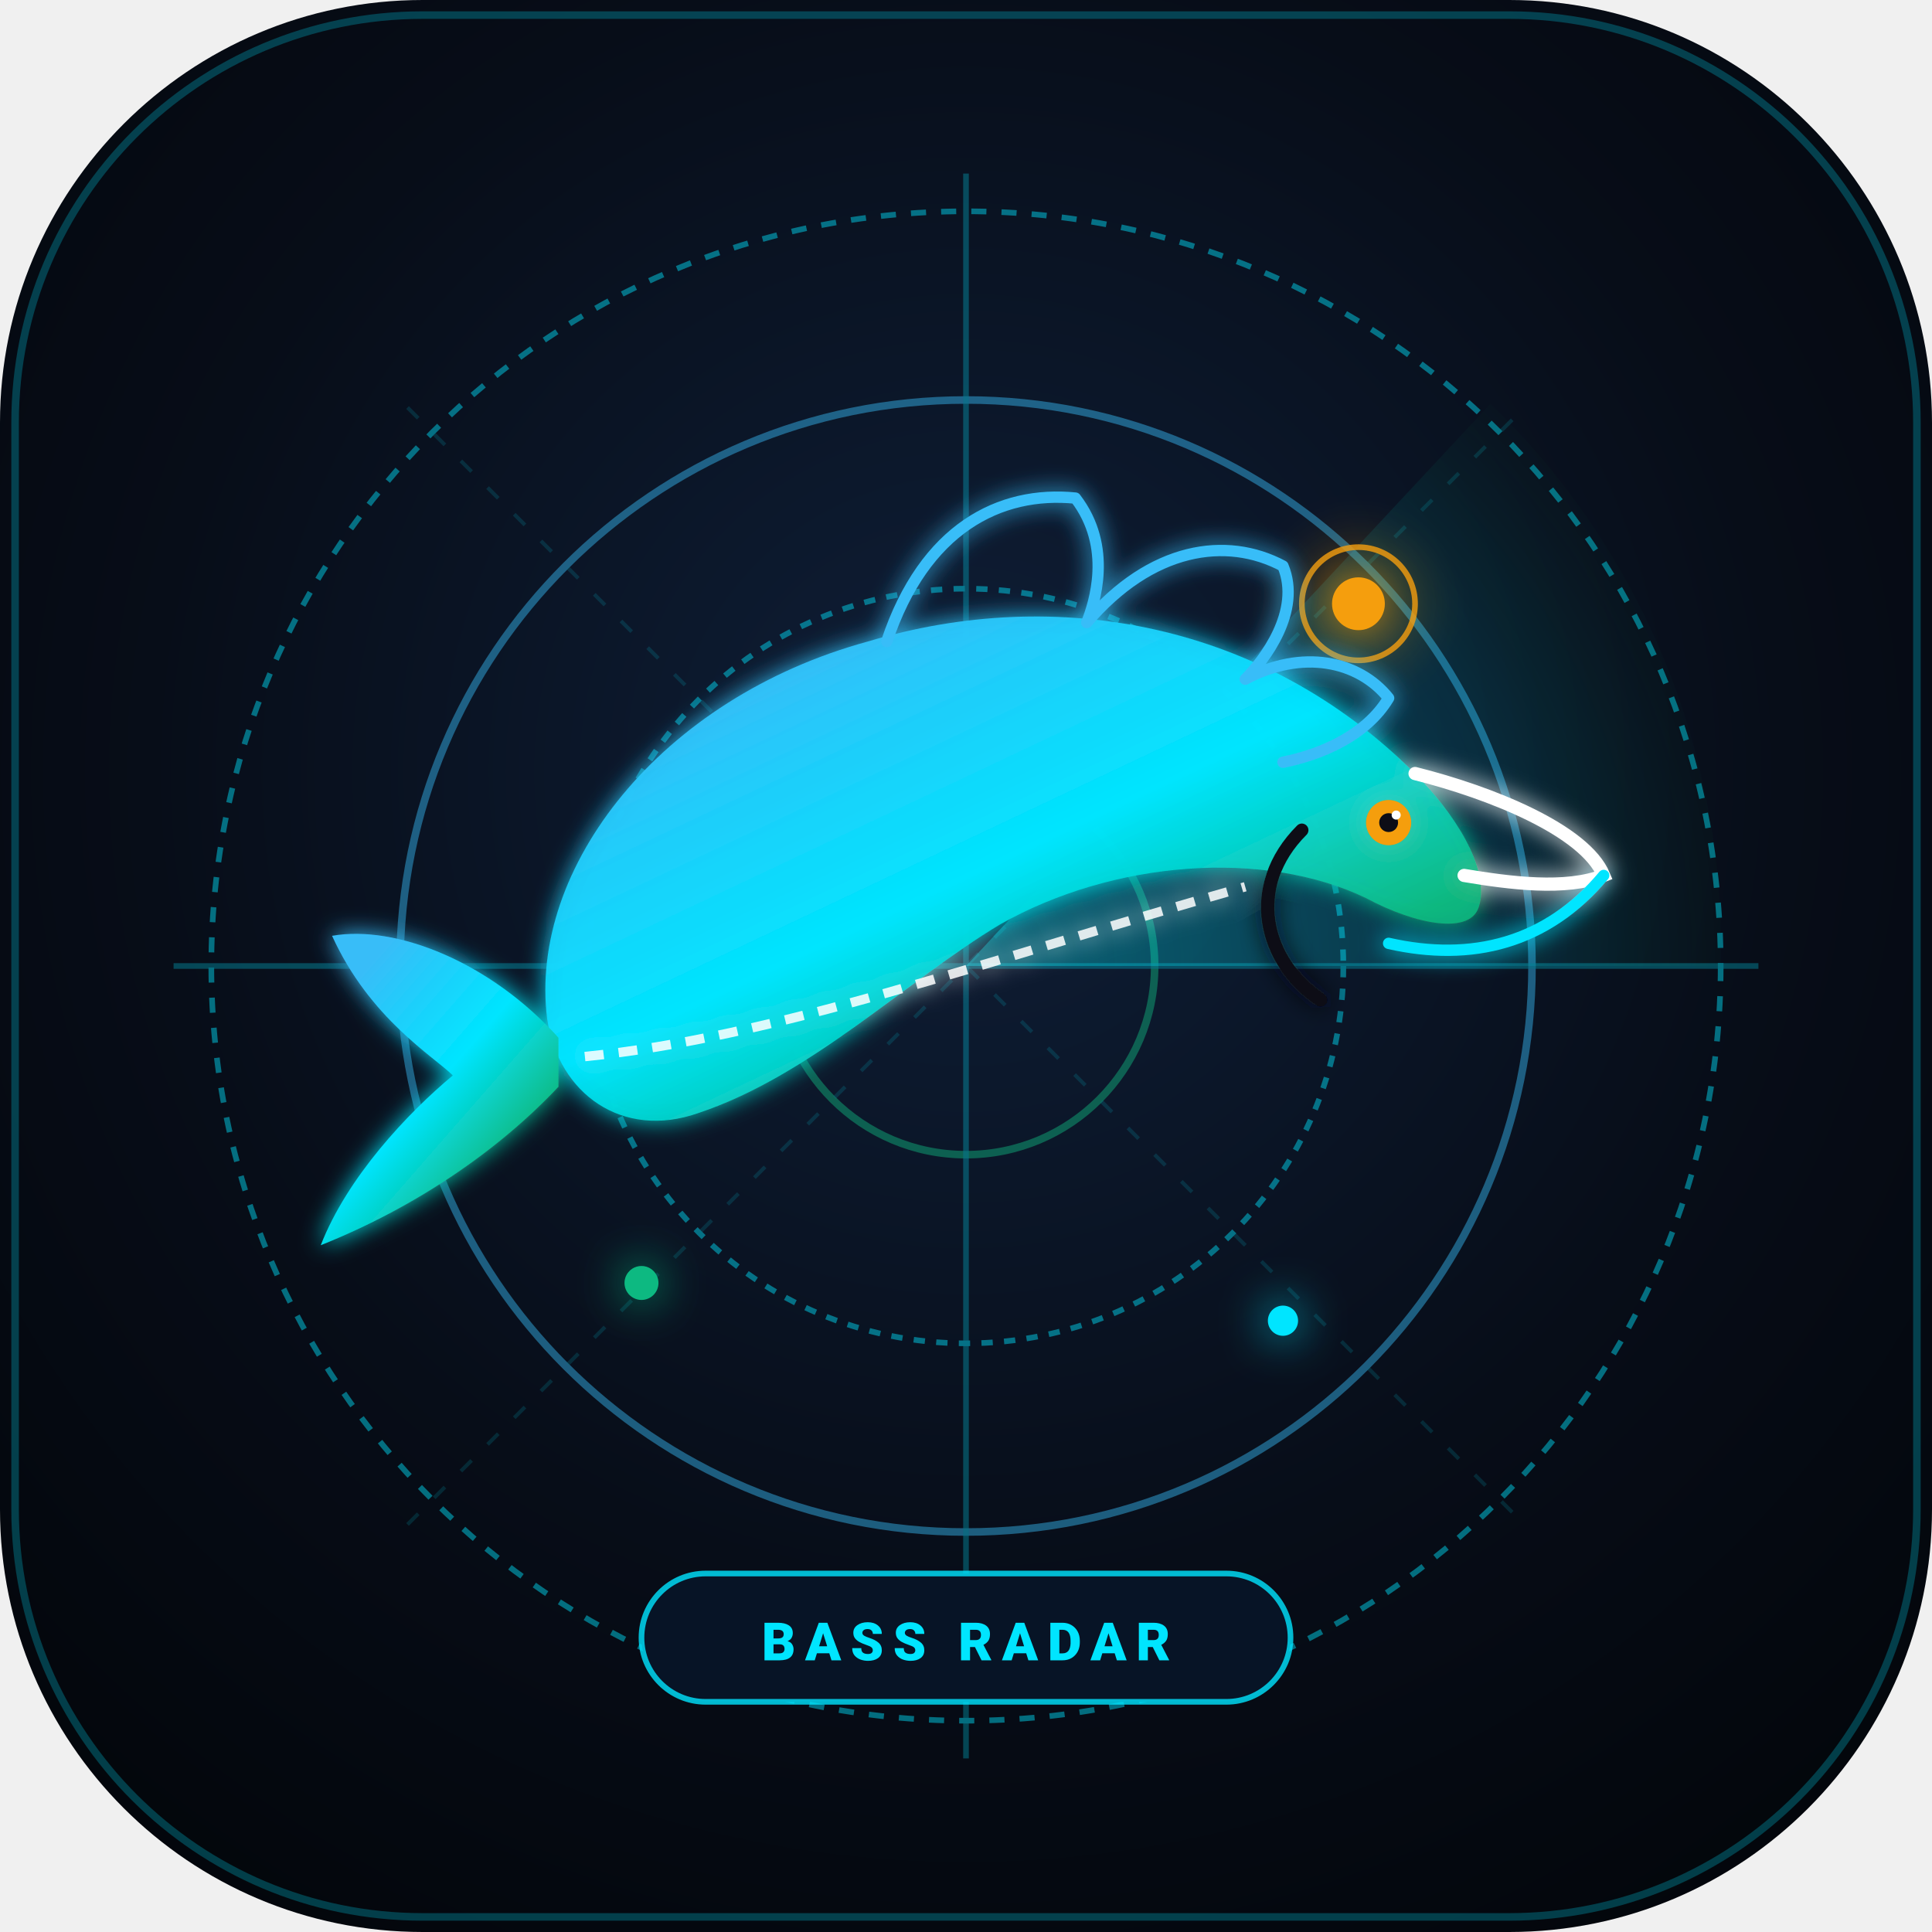
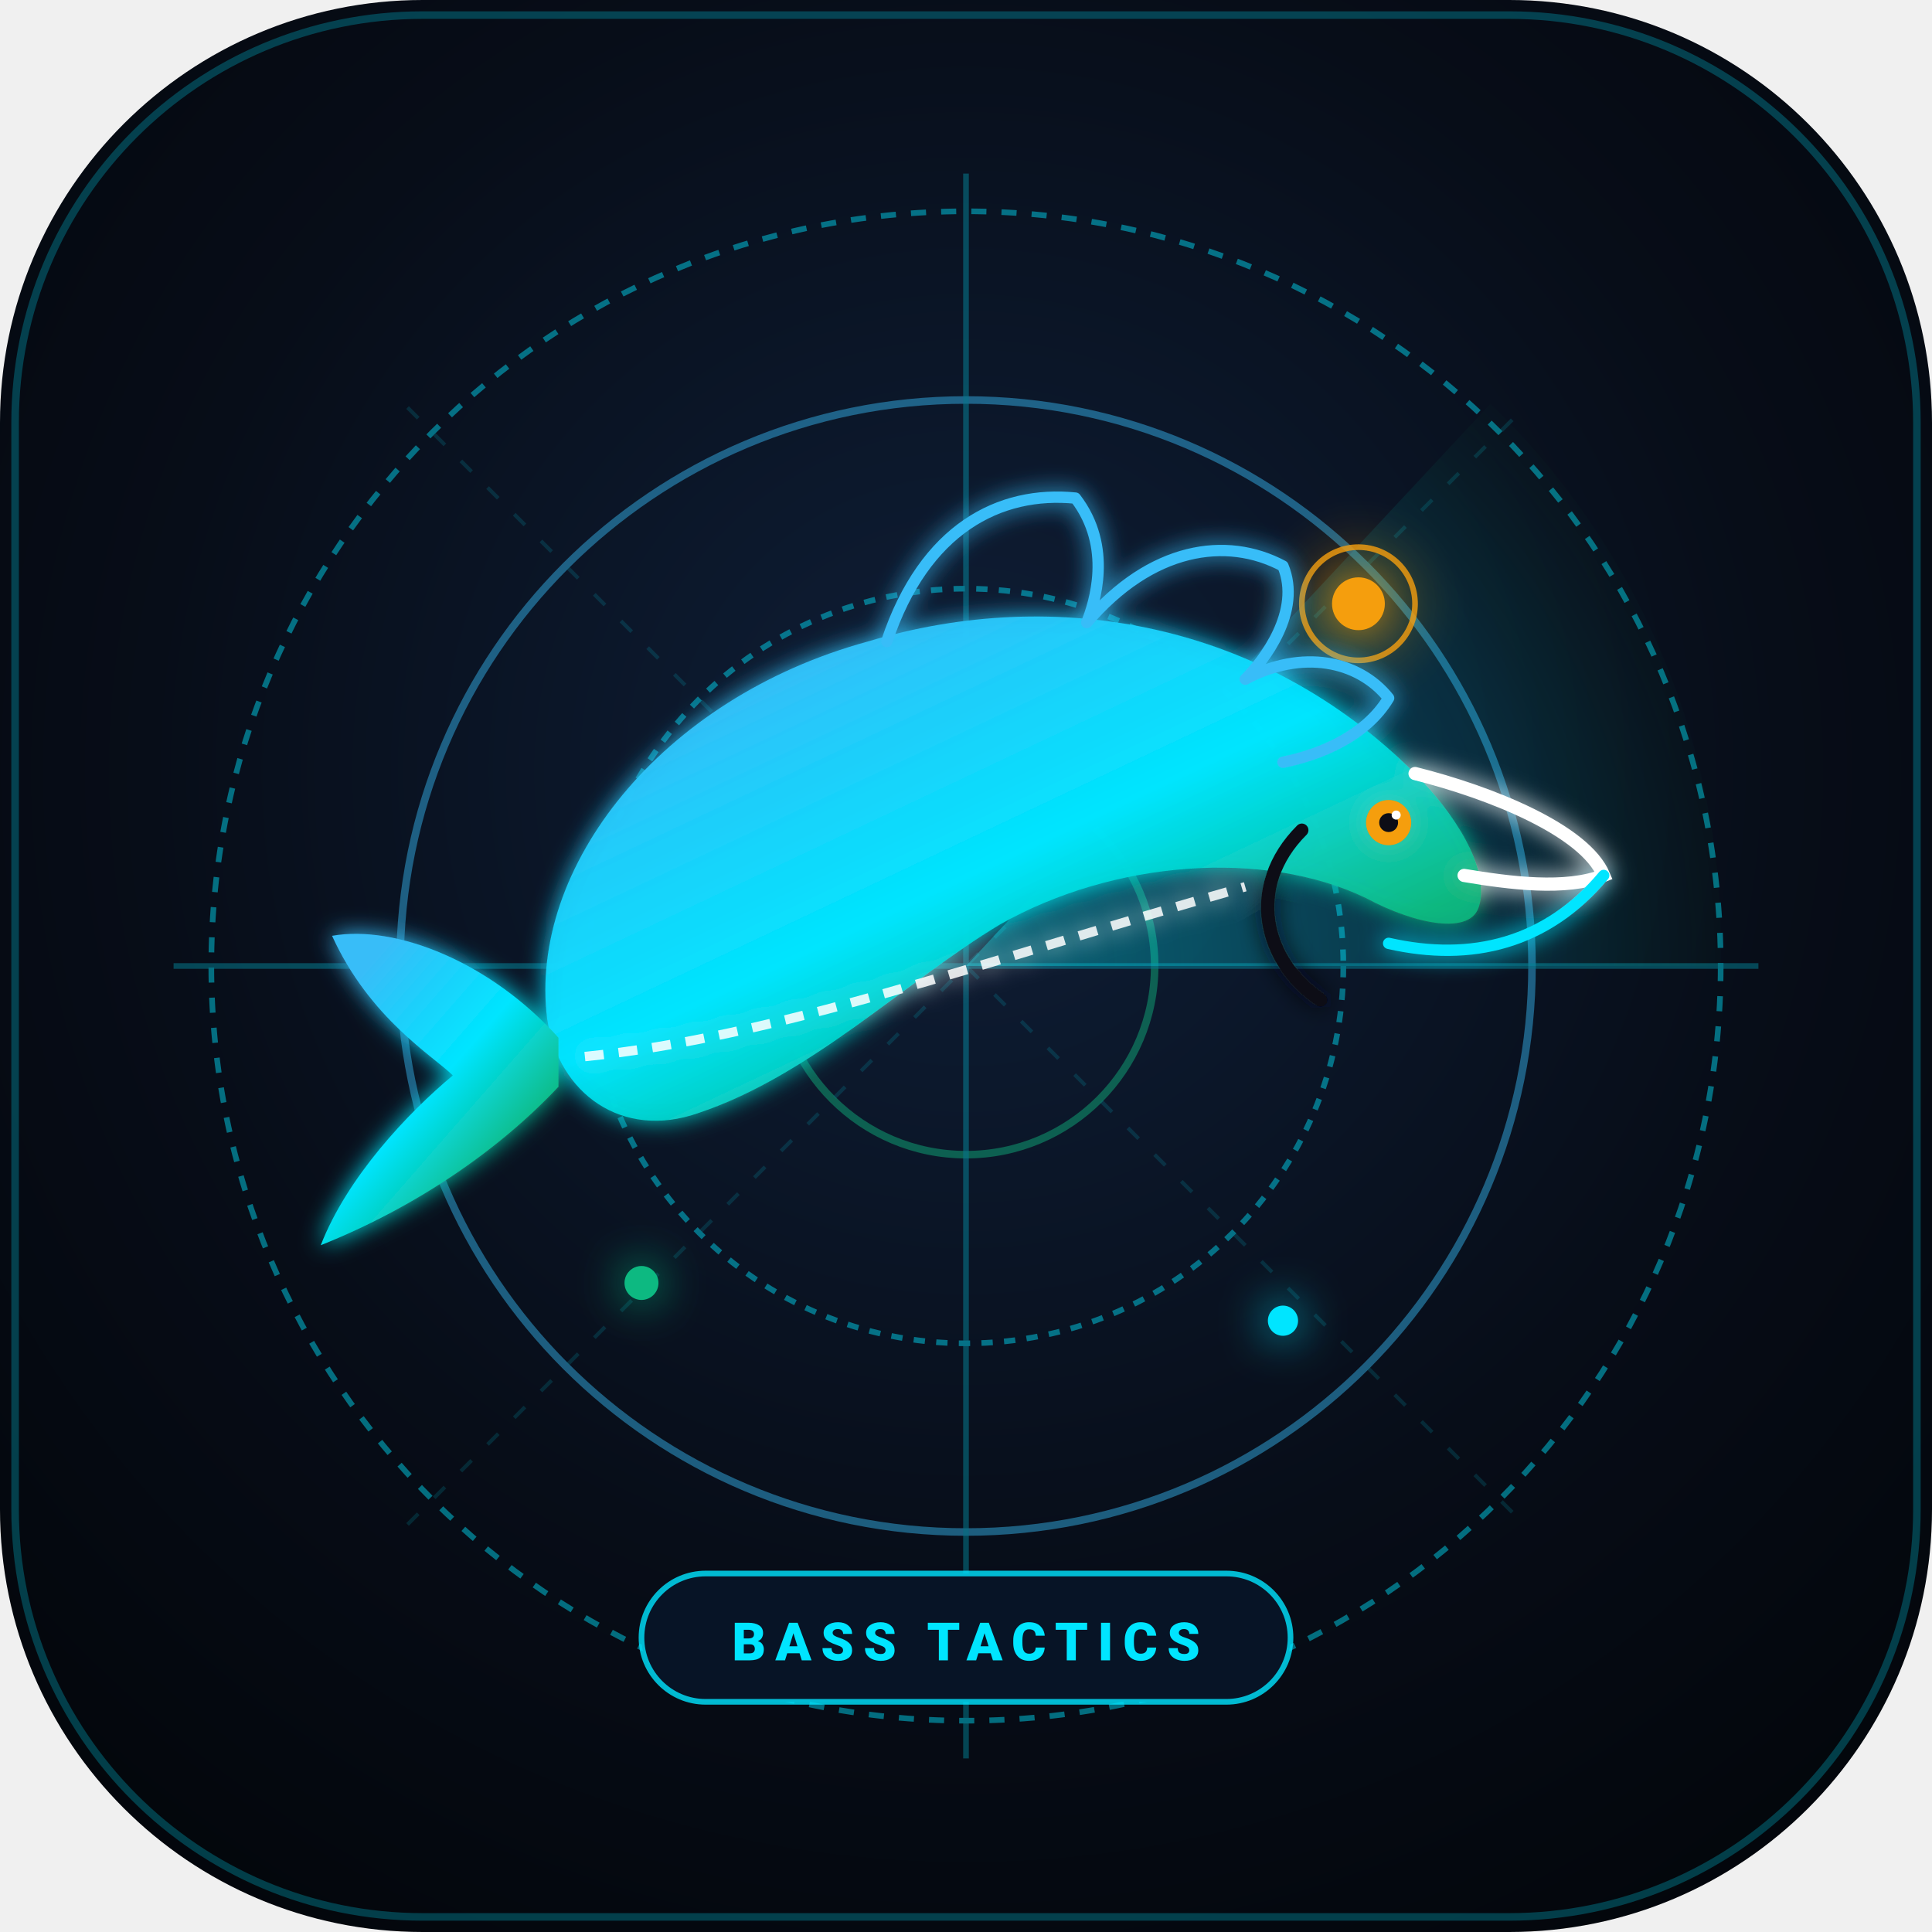
<svg xmlns="http://www.w3.org/2000/svg" viewBox="0 0 512 512" width="512" height="512">
  <defs>
    <radialGradient id="bgGrad" cx="50%" cy="40%" r="70%">
      <stop offset="0%" stop-color="#0f1f38" />
      <stop offset="60%" stop-color="#070d18" />
      <stop offset="100%" stop-color="#03060b" />
    </radialGradient>
    <radialGradient id="radarSweep" cx="256" cy="256" r="210" gradientUnits="userSpaceOnUse">
      <stop offset="0%" stop-color="#00f2fe" stop-opacity="0.35" />
      <stop offset="70%" stop-color="#00e5ff" stop-opacity="0.12" />
      <stop offset="100%" stop-color="#00c853" stop-opacity="0" />
    </radialGradient>
    <linearGradient id="bassGrad" x1="20%" y1="10%" x2="90%" y2="90%">
      <stop offset="0%" stop-color="#38bdf8" />
      <stop offset="45%" stop-color="#00e5ff" />
      <stop offset="80%" stop-color="#10b981" />
      <stop offset="100%" stop-color="#059669" />
    </linearGradient>
    <filter id="neonGlow" x="-20%" y="-20%" width="140%" height="140%">
      <feGaussianBlur stdDeviation="6" result="blur" />
      <feComposite in="SourceGraphic" in2="blur" operator="over" />
    </filter>
    <filter id="softGlow" x="-20%" y="-20%" width="140%" height="140%">
      <feGaussianBlur stdDeviation="3" result="blur" />
      <feComposite in="SourceGraphic" in2="blur" operator="over" />
    </filter>
  </defs>
  <rect width="512" height="512" rx="112" fill="url(#bgGrad)" />
  <rect width="504" height="504" x="4" y="4" rx="108" fill="none" stroke="#00e5ff" stroke-opacity="0.25" stroke-width="2" />
  <g opacity="0.45">
    <circle cx="256" cy="256" r="200" fill="none" stroke="#00e5ff" stroke-width="1.5" stroke-dasharray="4 4" />
    <circle cx="256" cy="256" r="150" fill="none" stroke="#38bdf8" stroke-width="2" />
    <circle cx="256" cy="256" r="100" fill="none" stroke="#00e5ff" stroke-width="1.5" stroke-dasharray="3 3" />
    <circle cx="256" cy="256" r="50" fill="none" stroke="#10b981" stroke-width="2" />
    <line x1="46" y1="256" x2="466" y2="256" stroke="#00e5ff" stroke-width="1.5" stroke-opacity="0.6" />
    <line x1="256" y1="46" x2="256" y2="466" stroke="#00e5ff" stroke-width="1.5" stroke-opacity="0.6" />
    <line x1="108" y1="108" x2="404" y2="404" stroke="#00e5ff" stroke-width="1" stroke-dasharray="4 6" stroke-opacity="0.3" />
    <line x1="108" y1="404" x2="404" y2="108" stroke="#00e5ff" stroke-width="1" stroke-dasharray="4 6" stroke-opacity="0.3" />
  </g>
  <path d="M 256 256 L 395 107 A 200 200 0 0 1 456 256 Z" fill="url(#radarSweep)" />
  <line x1="256" y1="256" x2="456" y2="256" stroke="#00e5ff" stroke-width="2.5" filter="url(#softGlow)" />
  <g filter="url(#neonGlow)">
    <circle cx="360" cy="160" r="7" fill="#f59e0b" />
    <circle cx="360" cy="160" r="15" fill="none" stroke="#f59e0b" stroke-width="1.5" opacity="0.8" />
    <circle cx="170" cy="340" r="4.5" fill="#10b981" />
    <circle cx="340" cy="350" r="4" fill="#00e5ff" />
  </g>
  <g filter="url(#softGlow)">
    <path d="M 145 270               C 140 230, 175 185, 230 170               C 280 155, 335 165, 375 205              C 385 215, 395 230, 392 240              C 390 248, 375 245, 362 238              C 335 225, 295 228, 265 245              C 240 260, 215 285, 185 295              C 165 302, 148 290, 145 270 Z" fill="url(#bassGrad)" opacity="0.95" />
    <path d="M 235 170              C 245 140, 265 130, 285 132              C 295 145, 290 160, 288 165              C 305 145, 325 142, 340 150              C 345 162, 335 175, 330 180              C 345 172, 360 175, 368 185              C 362 195, 350 200, 340 202" fill="none" stroke="#38bdf8" stroke-width="3" stroke-linecap="round" stroke-linejoin="round" />
    <path d="M 148 275              C 130 255, 105 245, 88 248              C 98 270, 115 280, 120 285              C 108 295, 92 312, 85 330              C 110 320, 132 305, 148 288 Z" fill="url(#bassGrad)" />
    <path d="M 375 205               C 395 210, 420 220, 425 232              C 415 236, 400 234, 388 232" fill="none" stroke="#ffffff" stroke-width="3.5" stroke-linecap="round" />
    <path d="M 425 232              C 410 250, 390 255, 368 250" fill="none" stroke="#00e5ff" stroke-width="3" stroke-linecap="round" />
    <path d="M 345 220 C 330 235, 335 255, 350 265" fill="none" stroke="#070d18" stroke-width="3.5" stroke-linecap="round" />
    <path d="M 155 280 C 205 275, 260 255, 330 235" fill="none" stroke="#ffffff" stroke-width="2.5" stroke-dasharray="5 4" opacity="0.85" />
    <circle cx="368" cy="218" r="6" fill="#f59e0b" />
    <circle cx="368" cy="218" r="2.5" fill="#070d18" />
    <circle cx="370" cy="216" r="1.2" fill="#ffffff" />
  </g>
  <g transform="translate(256, 435)">
    <rect x="-86" y="-18" width="172" height="34" rx="17" fill="#071426" stroke="#00e5ff" stroke-width="1.5" stroke-opacity="0.8" />
-     <text text-anchor="middle" y="5" font-family="-apple-system, BlinkMacSystemFont, 'Segoe UI', Roboto, sans-serif" font-size="14" font-weight="800" fill="#00e5ff" letter-spacing="2.5">BASS RADAR</text>
+     <text text-anchor="middle" y="5" font-family="-apple-system, BlinkMacSystemFont, 'Segoe UI', Roboto, sans-serif" font-size="14" font-weight="800" fill="#00e5ff" letter-spacing="2.5">BASS TACTICS</text>
  </g>
</svg>
